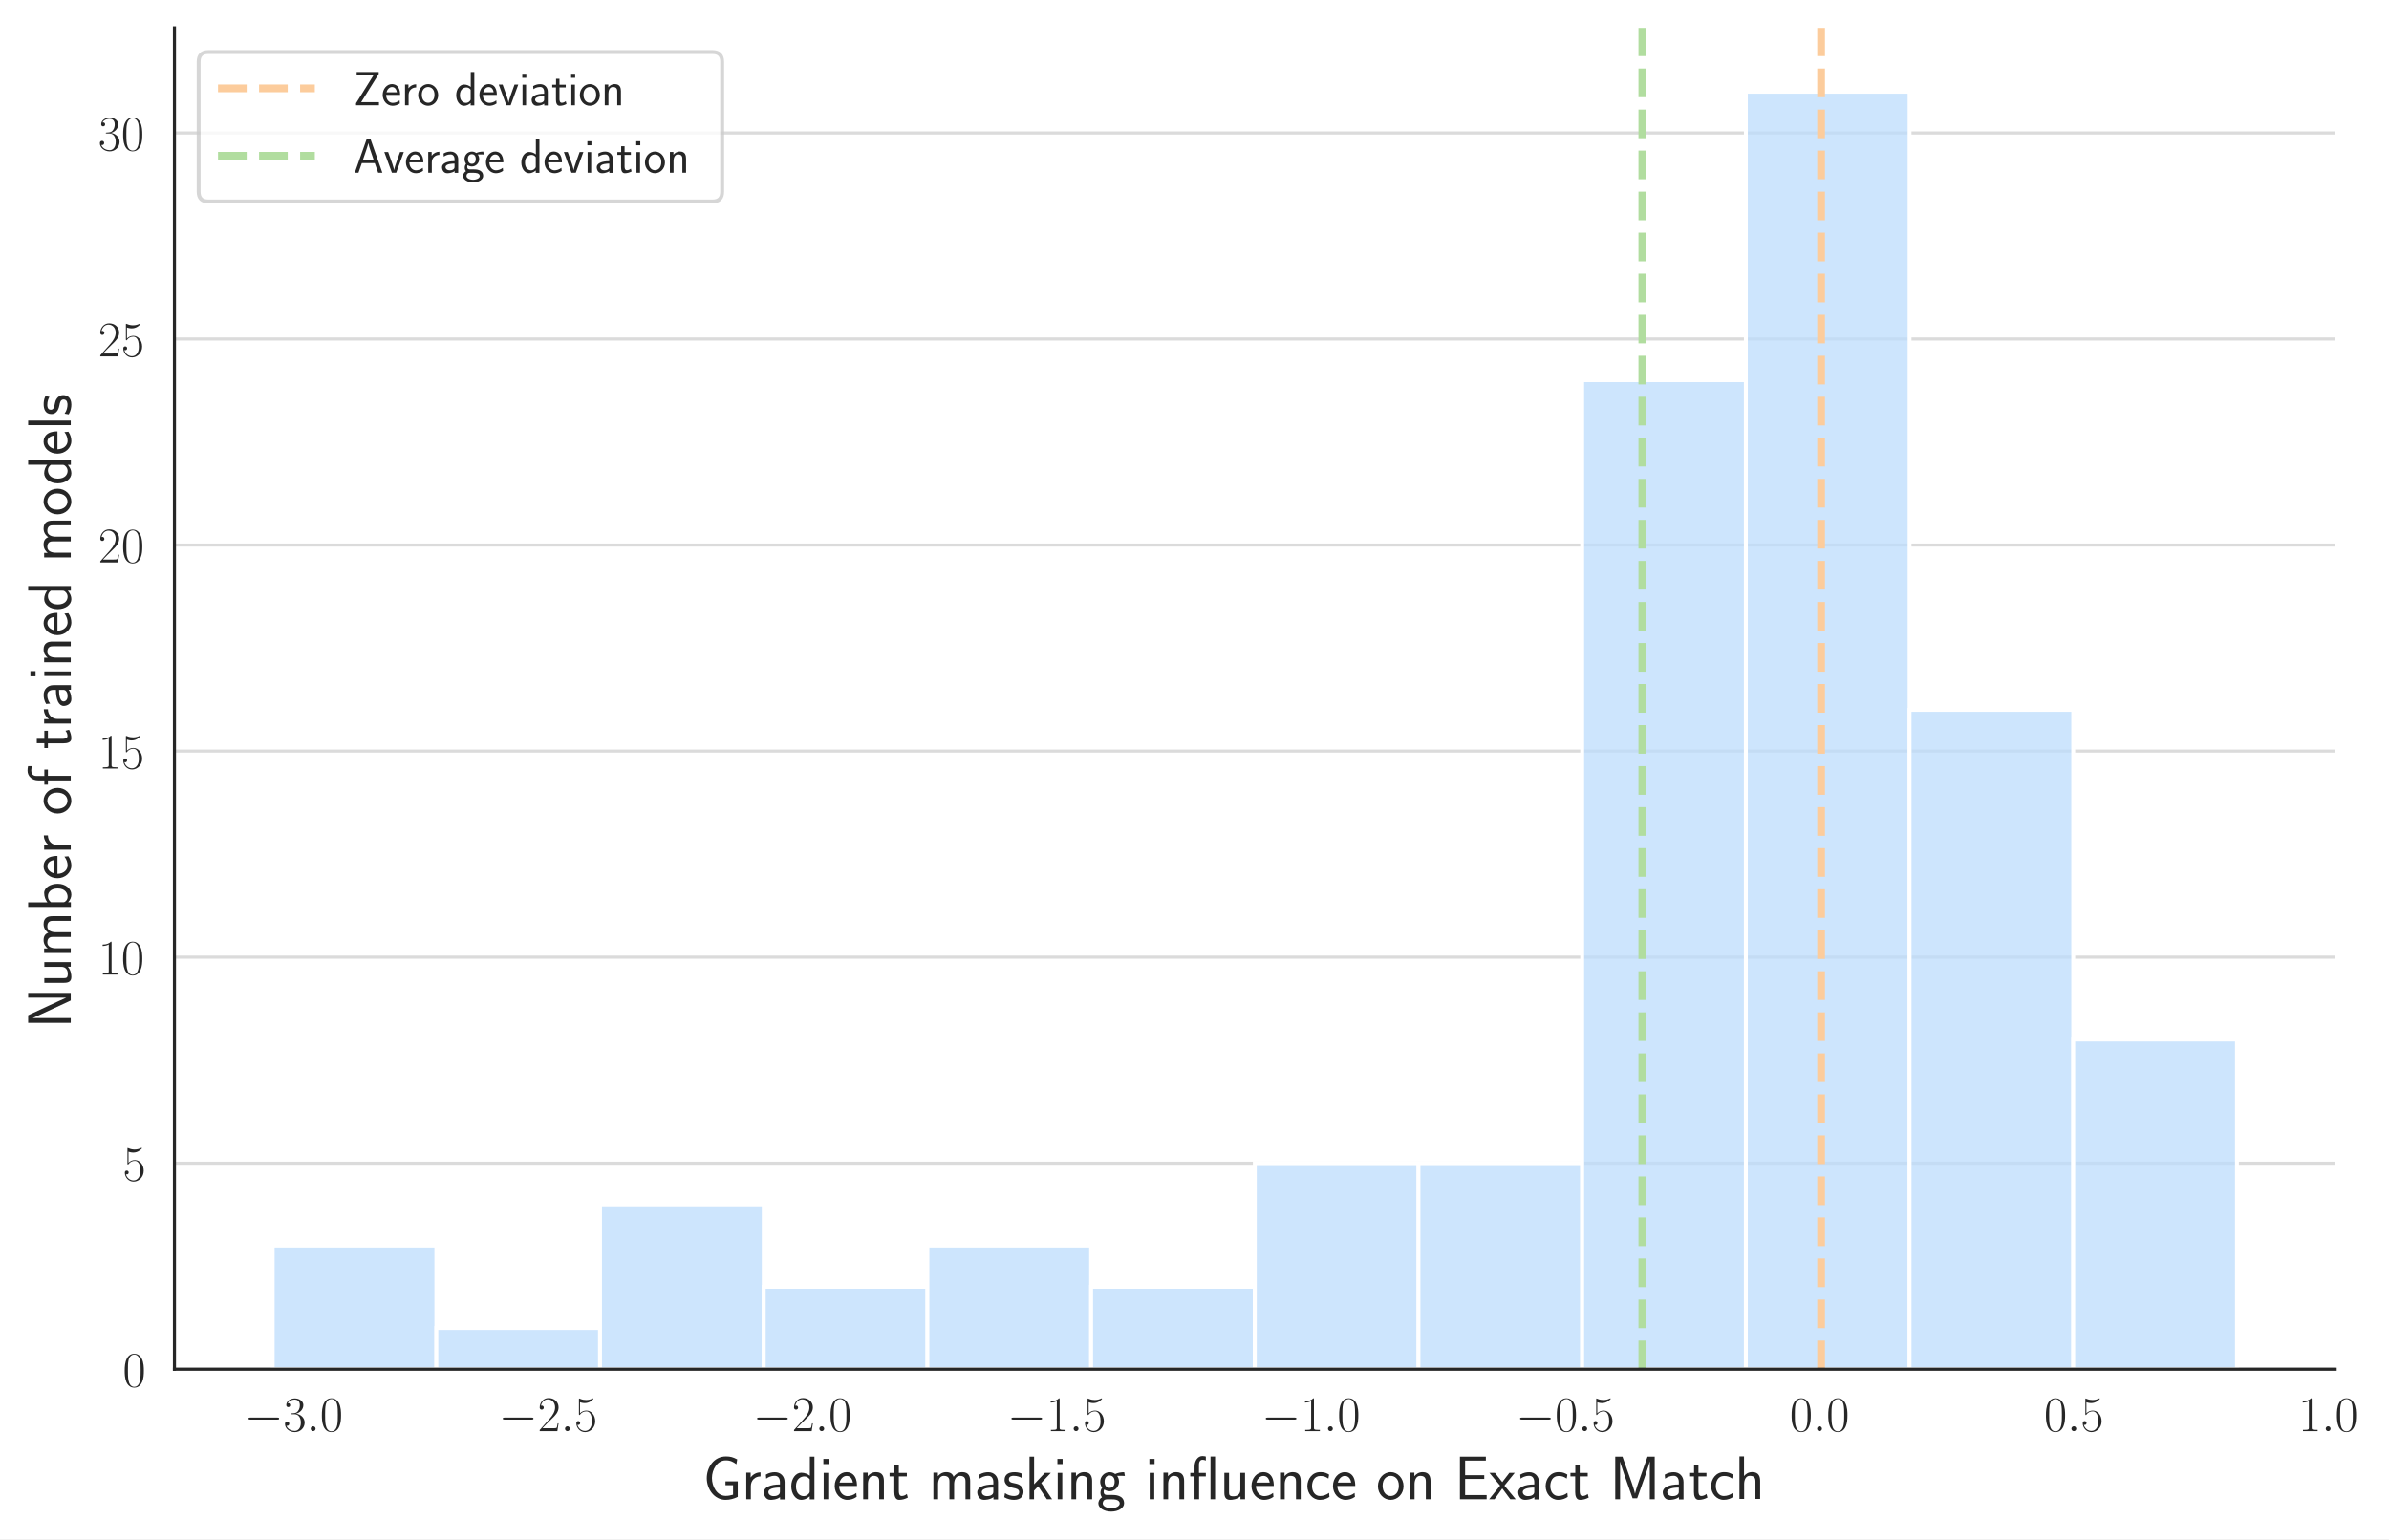
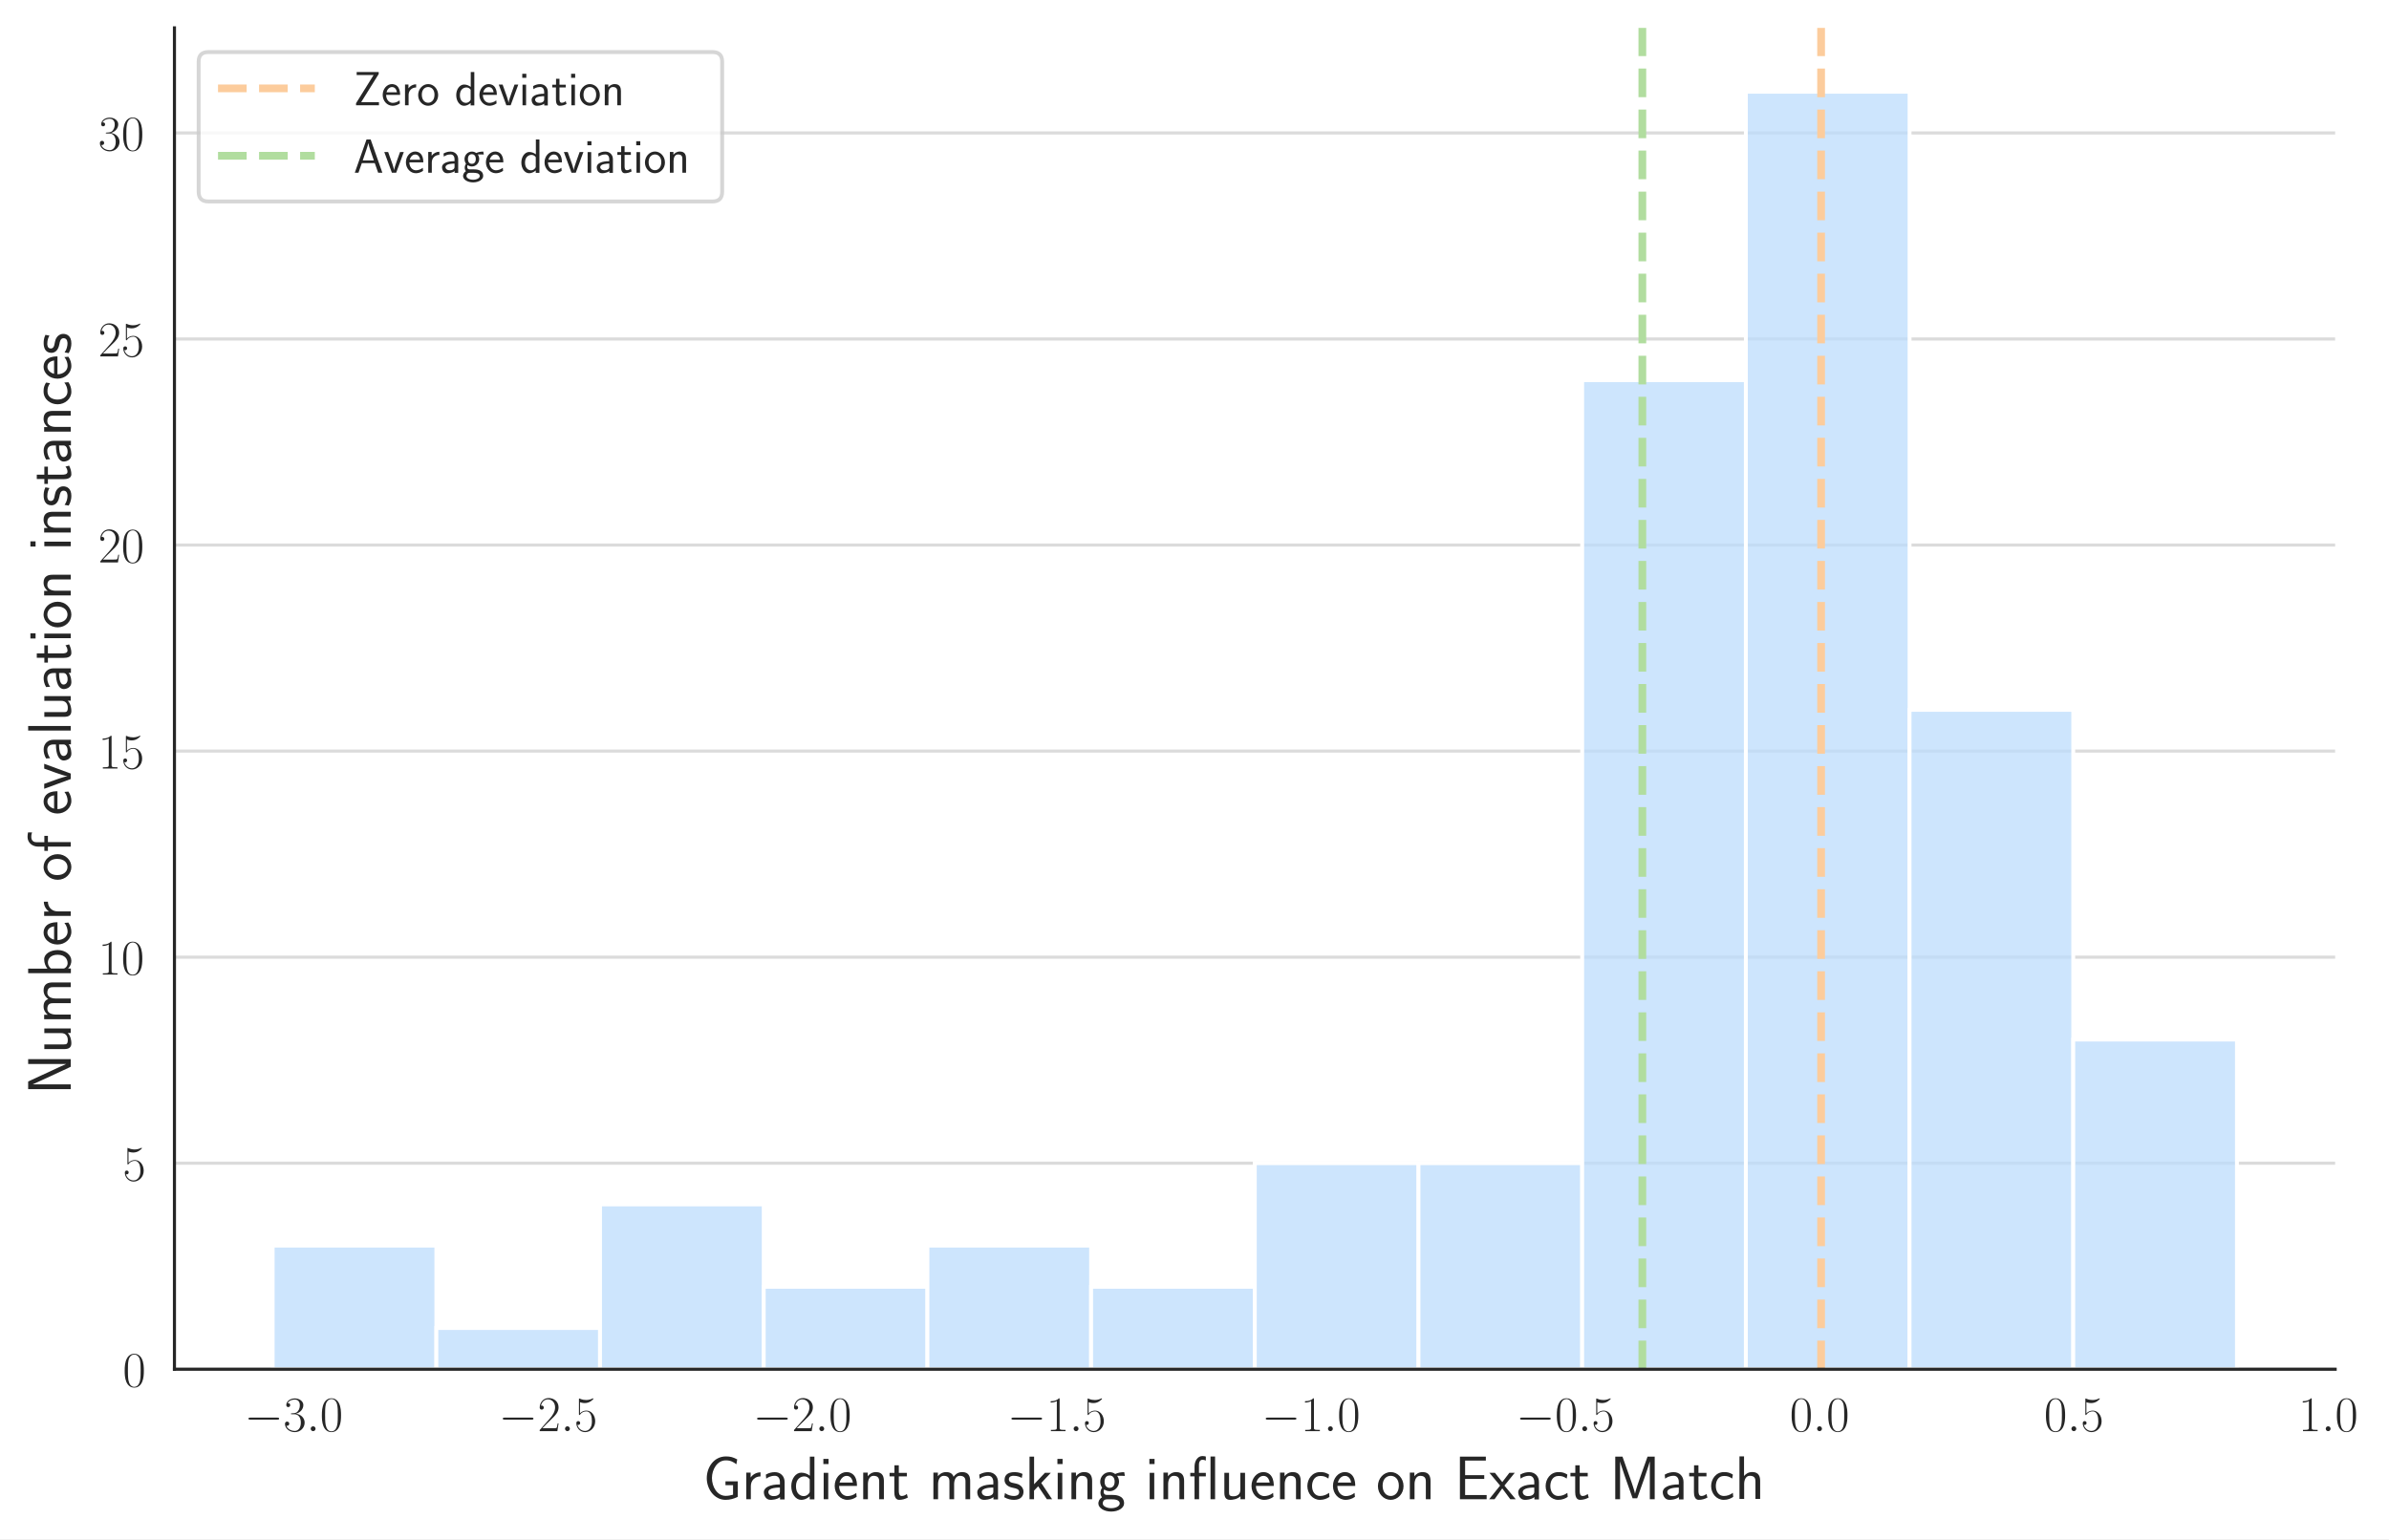
<svg xmlns="http://www.w3.org/2000/svg" xmlns:xlink="http://www.w3.org/1999/xlink" width="616.956pt" height="397.581pt" viewBox="0 0 616.956 397.581" version="1.1">
  <defs>
    <style type="text/css">*{stroke-linejoin: round; stroke-linecap: butt}</style>
  </defs>
  <g id="figure_1">
    <g id="patch_1">
      <path d="M 0 397.581  L 616.956 397.581  L 616.956 0  L 0 0  z " style="fill: #ffffff" />
    </g>
    <g id="axes_1">
      <g id="patch_2">
        <path d="M 45.051 353.7  L 603.051 353.7  L 603.051 7.2  L 45.051 7.2  z " style="fill: #ffffff" />
      </g>
      <g id="matplotlib.axis_1">
        <g id="xtick_1">
          <g id="text_1">
            <g style="fill: #262626" transform="translate(63.09655 369.694) scale(0.13 -0.13)">
              <defs>
                <path id="CMSY10-0" d="M 4218 1472  C 4326 1472 4442 1472 4442 1600  C 4442 1728 4326 1728 4218 1728  L 755 1728  C 646 1728 531 1728 531 1600  C 531 1472 646 1472 755 1472  L 4218 1472  z " transform="scale(0.015625)" />
                <path id="CMR17-33" d="M 1414 2157  C 1984 2157 2234 1662 2234 1090  C 2234 320 1824 25 1453 25  C 1114 25 563 194 390 693  C 422 680 454 680 486 680  C 640 680 755 782 755 948  C 755 1133 614 1216 486 1216  C 378 1216 211 1165 211 926  C 211 335 787 -128 1466 -128  C 2176 -128 2720 430 2720 1085  C 2720 1707 2208 2157 1600 2227  C 2086 2328 2554 2756 2554 3329  C 2554 3820 2048 4179 1472 4179  C 890 4179 378 3829 378 3329  C 378 3110 544 3072 627 3072  C 762 3072 877 3155 877 3321  C 877 3486 762 3569 627 3569  C 602 3569 570 3569 544 3557  C 730 3959 1235 4032 1459 4032  C 1683 4032 2106 3925 2106 3320  C 2106 3143 2080 2828 1862 2550  C 1670 2304 1453 2304 1242 2284  C 1210 2284 1062 2269 1037 2269  C 992 2263 966 2257 966 2208  C 966 2163 973 2157 1101 2157  L 1414 2157  z " transform="scale(0.015625)" />
                <path id="CMMI12-3a" d="M 1178 307  C 1178 492 1024 619 870 619  C 685 619 557 466 557 313  C 557 128 710 0 864 0  C 1050 0 1178 153 1178 307  z " transform="scale(0.015625)" />
                <path id="CMR17-30" d="M 2688 2025  C 2688 2416 2682 3080 2413 3591  C 2176 4039 1798 4198 1466 4198  C 1158 4198 768 4058 525 3597  C 269 3118 243 2524 243 2025  C 243 1661 250 1106 448 619  C 723 -39 1216 -128 1466 -128  C 1760 -128 2208 -7 2470 600  C 2662 1042 2688 1559 2688 2025  z M 1466 -26  C 1056 -26 813 325 723 812  C 653 1188 653 1738 653 2096  C 653 2588 653 2997 736 3387  C 858 3929 1216 4096 1466 4096  C 1728 4096 2067 3923 2189 3400  C 2272 3036 2278 2607 2278 2096  C 2278 1680 2278 1169 2202 792  C 2067 95 1690 -26 1466 -26  z " transform="scale(0.015625)" />
              </defs>
              <use xlink:href="#CMSY10-0" transform="scale(0.996264)" />
              <use xlink:href="#CMR17-33" transform="translate(77.48747 0) scale(0.996264)" />
              <use xlink:href="#CMMI12-3a" transform="translate(123.1779 0) scale(0.996264)" />
              <use xlink:href="#CMR17-30" transform="translate(150.2751 0) scale(0.996264)" />
            </g>
          </g>
        </g>
        <g id="xtick_2">
          <g id="text_2">
            <g style="fill: #262626" transform="translate(128.7739 369.694) scale(0.13 -0.13)">
              <defs>
                <path id="CMR17-32" d="M 2669 989  L 2554 989  C 2490 536 2438 459 2413 420  C 2381 369 1920 369 1830 369  L 602 369  C 832 619 1280 1072 1824 1597  C 2214 1967 2669 2402 2669 3035  C 2669 3790 2067 4224 1395 4224  C 691 4224 262 3604 262 3030  C 262 2780 448 2748 525 2748  C 589 2748 781 2787 781 3010  C 781 3207 614 3264 525 3264  C 486 3264 448 3258 422 3245  C 544 3790 915 4058 1306 4058  C 1862 4058 2227 3617 2227 3035  C 2227 2479 1901 2000 1536 1584  L 262 146  L 262 0  L 2515 0  L 2669 989  z " transform="scale(0.015625)" />
                <path id="CMR17-35" d="M 730 3692  C 794 3666 1056 3584 1325 3584  C 1920 3584 2246 3911 2432 4100  C 2432 4157 2432 4192 2394 4192  C 2387 4192 2374 4192 2323 4163  C 2099 4058 1837 3973 1517 3973  C 1325 3973 1037 3999 723 4139  C 653 4171 640 4171 634 4171  C 602 4171 595 4164 595 4037  L 595 2203  C 595 2089 595 2057 659 2057  C 691 2057 704 2070 736 2114  C 941 2401 1222 2522 1542 2522  C 1766 2522 2246 2382 2246 1289  C 2246 1085 2246 715 2054 421  C 1894 159 1645 25 1370 25  C 947 25 518 320 403 814  C 429 807 480 795 506 795  C 589 795 749 840 749 1038  C 749 1210 627 1280 506 1280  C 358 1280 262 1190 262 1011  C 262 454 704 -128 1382 -128  C 2042 -128 2669 440 2669 1264  C 2669 2030 2170 2624 1549 2624  C 1222 2624 947 2503 730 2274  L 730 3692  z " transform="scale(0.015625)" />
              </defs>
              <use xlink:href="#CMSY10-0" transform="scale(0.996264)" />
              <use xlink:href="#CMR17-32" transform="translate(77.48747 0) scale(0.996264)" />
              <use xlink:href="#CMMI12-3a" transform="translate(123.1779 0) scale(0.996264)" />
              <use xlink:href="#CMR17-35" transform="translate(150.2751 0) scale(0.996264)" />
            </g>
          </g>
        </g>
        <g id="xtick_3">
          <g id="text_3">
            <g style="fill: #262626" transform="translate(194.4512 369.694) scale(0.13 -0.13)">
              <use xlink:href="#CMSY10-0" transform="scale(0.996264)" />
              <use xlink:href="#CMR17-32" transform="translate(77.48747 0) scale(0.996264)" />
              <use xlink:href="#CMMI12-3a" transform="translate(123.1779 0) scale(0.996264)" />
              <use xlink:href="#CMR17-30" transform="translate(150.2751 0) scale(0.996264)" />
            </g>
          </g>
        </g>
        <g id="xtick_4">
          <g id="text_4">
            <g style="fill: #262626" transform="translate(260.1285 369.694) scale(0.13 -0.13)">
              <defs>
                <path id="CMR17-31" d="M 1702 4058  C 1702 4192 1696 4192 1606 4192  C 1357 3916 979 3827 621 3827  C 602 3827 570 3827 563 3808  C 557 3795 557 3782 557 3648  C 755 3648 1088 3686 1344 3839  L 1344 461  C 1344 236 1331 160 781 160  L 589 160  L 589 0  C 896 0 1216 0 1523 0  C 1830 0 2150 0 2458 0  L 2458 160  L 2266 160  C 1715 160 1702 230 1702 458  L 1702 4058  z " transform="scale(0.015625)" />
              </defs>
              <use xlink:href="#CMSY10-0" transform="scale(0.996264)" />
              <use xlink:href="#CMR17-31" transform="translate(77.48747 0) scale(0.996264)" />
              <use xlink:href="#CMMI12-3a" transform="translate(123.1779 0) scale(0.996264)" />
              <use xlink:href="#CMR17-35" transform="translate(150.2751 0) scale(0.996264)" />
            </g>
          </g>
        </g>
        <g id="xtick_5">
          <g id="text_5">
            <g style="fill: #262626" transform="translate(325.8058 369.694) scale(0.13 -0.13)">
              <use xlink:href="#CMSY10-0" transform="scale(0.996264)" />
              <use xlink:href="#CMR17-31" transform="translate(77.48747 0) scale(0.996264)" />
              <use xlink:href="#CMMI12-3a" transform="translate(123.1779 0) scale(0.996264)" />
              <use xlink:href="#CMR17-30" transform="translate(150.2751 0) scale(0.996264)" />
            </g>
          </g>
        </g>
        <g id="xtick_6">
          <g id="text_6">
            <g style="fill: #262626" transform="translate(391.4832 369.694) scale(0.13 -0.13)">
              <use xlink:href="#CMSY10-0" transform="scale(0.996264)" />
              <use xlink:href="#CMR17-30" transform="translate(77.48747 0) scale(0.996264)" />
              <use xlink:href="#CMMI12-3a" transform="translate(123.1779 0) scale(0.996264)" />
              <use xlink:href="#CMR17-35" transform="translate(150.2751 0) scale(0.996264)" />
            </g>
          </g>
        </g>
        <g id="xtick_7">
          <g id="text_7">
            <g style="fill: #262626" transform="translate(462.1972 369.694) scale(0.13 -0.13)">
              <use xlink:href="#CMR17-30" transform="scale(0.996264)" />
              <use xlink:href="#CMMI12-3a" transform="translate(45.69048 0) scale(0.996264)" />
              <use xlink:href="#CMR17-30" transform="translate(72.78765 0) scale(0.996264)" />
            </g>
          </g>
        </g>
        <g id="xtick_8">
          <g id="text_8">
            <g style="fill: #262626" transform="translate(527.8745 369.694) scale(0.13 -0.13)">
              <use xlink:href="#CMR17-30" transform="scale(0.996264)" />
              <use xlink:href="#CMMI12-3a" transform="translate(45.69048 0) scale(0.996264)" />
              <use xlink:href="#CMR17-35" transform="translate(72.78765 0) scale(0.996264)" />
            </g>
          </g>
        </g>
        <g id="xtick_9">
          <g id="text_9">
            <g style="fill: #262626" transform="translate(593.5518 369.694) scale(0.13 -0.13)">
              <use xlink:href="#CMR17-31" transform="scale(0.996264)" />
              <use xlink:href="#CMMI12-3a" transform="translate(45.69048 0) scale(0.996264)" />
              <use xlink:href="#CMR17-30" transform="translate(72.78765 0) scale(0.996264)" />
            </g>
          </g>
        </g>
        <g id="text_10">
          <g style="fill: #262626" transform="translate(181.5329 387.2819) scale(0.16 -0.16)">
            <defs>
              <path id="CMSS17-47" d="M 3610 1856  L 2336 1856  L 2336 1461  L 3123 1461  L 3123 471  C 2874 401 2618 350 2362 350  C 1466 350 934 1301 934 2200  C 934 3095 1491 4032 2362 4032  C 2854 4032 3130 3881 3469 3627  L 3552 4134  C 3130 4351 2867 4440 2387 4440  C 1146 4440 397 3324 397 2182  C 397 1090 1152 -64 2349 -64  C 2797 -64 3213 51 3610 248  L 3610 1856  z " transform="scale(0.015625)" />
              <path id="CMSS17-72" d="M 954 1363  C 954 1965 1395 2368 1958 2368  L 1958 2789  C 1549 2789 1165 2585 934 2253  L 934 2758  L 480 2758  L 480 0  L 954 0  L 954 1363  z " transform="scale(0.015625)" />
              <path id="CMSS17-61" d="M 2406 1791  C 2406 2392 1978 2808 1402 2808  C 1120 2808 813 2757 461 2553  L 499 2135  C 659 2248 934 2432 1395 2432  C 1722 2432 1920 2180 1920 1782  L 1920 1536  C 896 1536 256 1238 256 726  C 256 461 416 -64 947 -64  C 1043 -64 1562 -64 1933 217  L 1933 -19  L 2406 -19  L 2406 1791  z M 1920 816  C 1920 701 1920 548 1728 434  C 1562 325 1350 325 1261 325  C 941 325 723 511 723 744  C 723 1211 1722 1211 1920 1211  L 1920 816  z " transform="scale(0.015625)" />
              <path id="CMSS17-64" d="M 2611 4416  L 2138 4416  L 2138 2438  C 1939 2603 1613 2756 1254 2756  C 672 2756 211 2131 211 1347  C 211 562 666 -64 1235 -64  C 1677 -64 1971 172 2125 306  L 2125 -13  L 2611 -13  L 2611 4416  z M 2125 836  C 2125 747 2125 653 1926 482  C 1798 375 1645 325 1498 325  C 1152 325 698 576 698 1340  C 698 2134 1210 2368 1562 2368  C 1798 2368 1990 2254 2125 2065  L 2125 836  z " transform="scale(0.015625)" />
              <path id="CMSS17-69" d="M 979 4183  L 442 4183  L 442 3648  L 979 3648  L 979 4183  z M 947 2739  L 474 2739  L 474 0  L 947 0  L 947 2739  z " transform="scale(0.015625)" />
              <path id="CMSS17-65" d="M 2502 1377  C 2502 1590 2490 2003 2285 2345  C 2061 2713 1696 2816 1421 2816  C 755 2816 192 2188 192 1375  C 192 582 774 -64 1510 -64  C 1798 -64 2150 19 2470 248  C 2470 274 2458 414 2451 420  C 2451 433 2432 630 2432 656  C 2125 407 1773 325 1517 325  C 1107 325 666 667 646 1377  L 2502 1377  z M 698 1728  C 781 2084 1062 2421 1421 2421  C 1517 2421 1965 2421 2080 1728  L 698 1728  z " transform="scale(0.015625)" />
              <path id="CMSS17-6e" d="M 2618 1877  C 2618 2283 2522 2816 1798 2816  C 1389 2816 1120 2606 941 2389  L 941 2758  L 474 2758  L 474 0  L 960 0  L 960 1559  C 960 1964 1114 2428 1549 2428  C 2112 2428 2131 2048 2131 1829  L 2131 0  L 2618 0  L 2618 1877  z " transform="scale(0.015625)" />
              <path id="CMSS17-74" d="M 1069 2368  L 1901 2368  L 1901 2737  L 1069 2737  L 1069 3520  L 614 3520  L 614 2737  L 109 2737  L 109 2368  L 602 2368  L 602 749  C 602 384 685 -64 1107 -64  C 1427 -64 1722 25 2003 172  L 1901 548  C 1747 414 1562 337 1363 337  C 1082 337 1069 696 1069 856  L 1069 2368  z " transform="scale(0.015625)" />
              <path id="CMSS17-6d" d="M 4288 1877  C 4288 2308 4179 2816 3462 2816  C 2982 2816 2694 2516 2566 2331  C 2451 2670 2182 2816 1798 2816  C 1363 2816 1088 2568 941 2389  L 941 2758  L 474 2758  L 474 0  L 960 0  L 960 1559  C 960 1939 1101 2428 1555 2428  C 2138 2428 2138 2016 2138 1829  L 2138 0  L 2624 0  L 2624 1559  C 2624 1939 2765 2428 3219 2428  C 3802 2428 3802 2016 3802 1829  L 3802 0  L 4288 0  L 4288 1877  z " transform="scale(0.015625)" />
              <path id="CMSS17-73" d="M 2061 2627  C 1683 2807 1389 2807 1197 2807  C 742 2807 198 2648 198 2003  C 198 1359 902 1218 1094 1179  C 1389 1122 1715 1058 1715 740  C 1715 337 1254 337 1171 337  C 915 337 563 407 243 638  L 166 210  C 531 0 883 -64 1178 -64  C 1965 -64 2163 416 2163 781  C 2163 1094 1984 1305 1862 1401  C 1651 1568 1574 1587 1050 1696  C 960 1709 646 1779 646 2066  C 646 2432 1050 2432 1139 2432  C 1555 2432 1811 2303 1984 2208  L 2061 2627  z " transform="scale(0.015625)" />
              <path id="CMSS17-6b" d="M 1696 1688  L 2688 2739  L 2074 2739  L 954 1554  L 954 4416  L 480 4416  L 480 0  L 947 0  L 947 892  L 1376 1344  L 2278 0  L 2822 0  L 1696 1688  z " transform="scale(0.015625)" />
              <path id="CMSS17-67" d="M 2848 2808  C 2483 2808 2170 2738 1914 2617  C 1702 2777 1485 2808 1338 2808  C 781 2808 358 2349 358 1814  C 358 1468 550 1207 563 1195  C 448 1035 384 863 384 672  C 384 448 474 289 544 200  C 211 -3 166 -314 166 -435  C 166 -898 749 -1280 1498 -1280  C 2253 -1280 2835 -898 2835 -428  C 2835 448 1856 448 1587 448  L 1069 448  C 973 448 717 448 717 791  C 717 921 774 1004 781 1010  C 877 940 1075 832 1338 832  C 1869 832 2310 1278 2310 1827  C 2310 2132 2170 2355 2112 2432  L 2131 2432  C 2150 2432 2419 2432 2515 2432  C 2720 2432 2739 2429 2918 2419  L 2848 2808  z M 1338 1182  C 1120 1182 813 1315 813 1823  C 813 2375 1165 2464 1331 2464  C 1549 2464 1856 2331 1856 1823  C 1856 1271 1504 1182 1338 1182  z M 1581 -10  C 1734 -10 2381 -10 2381 -442  C 2381 -714 1984 -929 1504 -929  C 1018 -929 621 -720 621 -435  C 621 -403 621 -10 1062 -10  L 1581 -10  z " transform="scale(0.015625)" />
              <path id="CMSS17-d" d="M 1075 2368  L 1773 2368  L 1773 2737  L 1062 2737  L 1062 3578  C 1062 3919 1216 4092 1421 4092  C 1594 4092 1754 4021 1773 4009  L 1773 4429  C 1722 4442 1574 4480 1421 4480  C 941 4480 602 3993 602 3372  L 602 2737  L 160 2737  L 160 2368  L 602 2368  L 602 0  L 1075 0  L 1075 2368  z M 2733 4429  L 2259 4429  L 2259 0  L 2733 0  L 2733 4429  z " transform="scale(0.015625)" />
              <path id="CMSS17-75" d="M 2618 2739  L 2131 2739  L 2131 972  C 2131 498 1786 306 1421 306  C 998 306 960 447 960 709  L 960 2739  L 474 2739  L 474 678  C 474 179 646 -64 1088 -64  C 1306 -64 1798 -13 2144 306  L 2144 0  L 2618 0  L 2618 2739  z " transform="scale(0.015625)" />
              <path id="CMSS17-63" d="M 2464 2541  C 2464 2585 2170 2714 2093 2739  C 1882 2816 1613 2816 1542 2816  C 710 2816 211 2093 211 1363  C 211 595 768 -64 1517 -64  C 1946 -64 2253 76 2502 242  L 2464 664  C 2189 453 1869 337 1523 337  C 1024 337 698 774 698 1369  C 698 1831 909 2414 1549 2414  C 1901 2414 2099 2343 2394 2145  L 2464 2541  z " transform="scale(0.015625)" />
              <path id="CMSS17-6f" d="M 2829 1356  C 2829 2176 2221 2816 1504 2816  C 768 2816 173 2157 173 1356  C 173 544 787 -64 1498 -64  C 2227 -64 2829 563 2829 1356  z M 1504 337  C 1050 337 659 709 659 1408  C 659 2151 1114 2427 1498 2427  C 1914 2427 2342 2126 2342 1408  C 2342 683 1926 337 1504 337  z " transform="scale(0.015625)" />
              <path id="CMSS17-45" d="M 1958 433  C 1446 433 1216 433 1101 433  L 1101 2107  L 3085 2107  L 3085 2496  L 1101 2496  L 1101 4009  L 1926 4009  C 2003 4009 2080 4009 2157 4009  L 3251 4009  L 3251 4416  L 563 4416  L 563 0  L 3334 0  L 3334 433  L 1958 433  z " transform="scale(0.015625)" />
              <path id="CMSS17-78" d="M 1587 1414  L 2656 2739  L 2099 2739  L 1363 1777  L 602 2739  L 32 2739  L 1139 1414  L 0 0  L 563 0  L 1363 1121  L 2195 0  L 2758 0  L 1587 1414  z " transform="scale(0.015625)" />
              <path id="CMSS17-4d" d="M 3194 2371  L 2886 1473  C 2835 1307 2662 791 2624 587  L 2618 587  C 2598 715 2560 849 2458 1174  C 2400 1365 2336 1562 2272 1741  L 1325 4416  L 576 4416  L 576 0  L 1075 0  L 1075 3900  L 1082 3900  C 1082 3894 1139 3613 1530 2499  L 2374 96  L 2848 96  L 3610 2231  C 3661 2378 3821 2843 3891 3066  C 3955 3257 4115 3728 4154 3913  L 4160 3913  L 4160 0  L 4666 0  L 4666 4416  L 3923 4416  L 3194 2371  z " transform="scale(0.015625)" />
              <path id="CMSS17-68" d="M 2618 1891  C 2618 2292 2522 2820 1798 2820  C 1395 2820 1133 2623 947 2407  L 947 4448  L 474 4448  L 474 32  L 960 32  L 960 1573  C 960 1973 1114 2432 1549 2432  C 2112 2432 2131 2056 2131 1839  L 2131 32  L 2618 32  L 2618 1891  z " transform="scale(0.015625)" />
            </defs>
            <use xlink:href="#CMSS17-47" transform="scale(0.996264)" />
            <use xlink:href="#CMSS17-72" transform="translate(62.45823 0) scale(0.996264)" />
            <use xlink:href="#CMSS17-61" transform="translate(94.368 0) scale(0.996264)" />
            <use xlink:href="#CMSS17-64" transform="translate(139.2899 0) scale(0.996264)" />
            <use xlink:href="#CMSS17-69" transform="translate(187.4949 0) scale(0.996264)" />
            <use xlink:href="#CMSS17-65" transform="translate(209.6756 0) scale(0.996264)" />
            <use xlink:href="#CMSS17-6e" transform="translate(251.3144 0) scale(0.996264)" />
            <use xlink:href="#CMSS17-74" transform="translate(299.5193 0) scale(0.996264)" />
            <use xlink:href="#CMSS17-6d" transform="translate(364.58 0) scale(0.996264)" />
            <use xlink:href="#CMSS17-61" transform="translate(438.8093 0) scale(0.996264)" />
            <use xlink:href="#CMSS17-73" transform="translate(483.7312 0) scale(0.996264)" />
            <use xlink:href="#CMSS17-6b" transform="translate(519.6447 0) scale(0.996264)" />
            <use xlink:href="#CMSS17-69" transform="translate(565.2472 0) scale(0.996264)" />
            <use xlink:href="#CMSS17-6e" transform="translate(587.428 0) scale(0.996264)" />
            <use xlink:href="#CMSS17-67" transform="translate(635.6329 0) scale(0.996264)" />
            <use xlink:href="#CMSS17-69" transform="translate(713.7056 0) scale(0.996264)" />
            <use xlink:href="#CMSS17-6e" transform="translate(735.8864 0) scale(0.996264)" />
            <use xlink:href="#CMSS17-d" transform="translate(784.0913 0) scale(0.996264)" />
            <use xlink:href="#CMSS17-75" transform="translate(834.218 0) scale(0.996264)" />
            <use xlink:href="#CMSS17-65" transform="translate(882.423 0) scale(0.996264)" />
            <use xlink:href="#CMSS17-6e" transform="translate(924.0618 0) scale(0.996264)" />
            <use xlink:href="#CMSS17-63" transform="translate(972.2668 0) scale(0.996264)" />
            <use xlink:href="#CMSS17-65" transform="translate(1013.906 0) scale(0.996264)" />
            <use xlink:href="#CMSS17-6f" transform="translate(1086.774 0) scale(0.996264)" />
            <use xlink:href="#CMSS17-6e" transform="translate(1133.617 0) scale(0.996264)" />
            <use xlink:href="#CMSS17-45" transform="translate(1213.051 0) scale(0.996264)" />
            <use xlink:href="#CMSS17-78" transform="translate(1268.943 0) scale(0.996264)" />
            <use xlink:href="#CMSS17-61" transform="translate(1311.943 0) scale(0.996264)" />
            <use xlink:href="#CMSS17-63" transform="translate(1356.865 0) scale(0.996264)" />
            <use xlink:href="#CMSS17-74" transform="translate(1398.504 0) scale(0.996264)" />
            <use xlink:href="#CMSS17-4d" transform="translate(1463.565 0) scale(0.996264)" />
            <use xlink:href="#CMSS17-61" transform="translate(1545.241 0) scale(0.996264)" />
            <use xlink:href="#CMSS17-74" transform="translate(1590.163 0) scale(0.996264)" />
            <use xlink:href="#CMSS17-63" transform="translate(1623.994 0) scale(0.996264)" />
            <use xlink:href="#CMSS17-68" transform="translate(1665.633 0) scale(0.996264)" />
          </g>
        </g>
      </g>
      <g id="matplotlib.axis_2">
        <g id="ytick_1">
          <g id="line2d_1">
-             <path d="M 45.051 353.7  L 603.051 353.7  " clip-path="url(#p5ffc7d34dc)" style="fill: none; stroke: #cccccc; stroke-opacity: 0.7; stroke-width: 0.8; stroke-linecap: round" />
+             <path d="M 45.051 353.7  L 603.051 353.7  " clip-path="url(#pe3d5d6c431)" style="fill: none; stroke: #cccccc; stroke-opacity: 0.7; stroke-width: 0.8; stroke-linecap: round" />
          </g>
          <g id="text_11">
            <g style="fill: #262626" transform="translate(31.7098 358.197) scale(0.13 -0.13)">
              <use xlink:href="#CMR17-30" transform="scale(0.996264)" />
            </g>
          </g>
        </g>
        <g id="ytick_2">
          <g id="line2d_2">
-             <path d="M 45.051 300.474  L 603.051 300.474  " clip-path="url(#p5ffc7d34dc)" style="fill: none; stroke: #cccccc; stroke-opacity: 0.7; stroke-width: 0.8; stroke-linecap: round" />
+             <path d="M 45.051 300.474  L 603.051 300.474  " clip-path="url(#pe3d5d6c431)" style="fill: none; stroke: #cccccc; stroke-opacity: 0.7; stroke-width: 0.8; stroke-linecap: round" />
          </g>
          <g id="text_12">
            <g style="fill: #262626" transform="translate(31.7098 304.9712) scale(0.13 -0.13)">
              <use xlink:href="#CMR17-35" transform="scale(0.996264)" />
            </g>
          </g>
        </g>
        <g id="ytick_3">
          <g id="line2d_3">
-             <path d="M 45.051 247.248  L 603.051 247.248  " clip-path="url(#p5ffc7d34dc)" style="fill: none; stroke: #cccccc; stroke-opacity: 0.7; stroke-width: 0.8; stroke-linecap: round" />
+             <path d="M 45.051 247.248  L 603.051 247.248  " clip-path="url(#pe3d5d6c431)" style="fill: none; stroke: #cccccc; stroke-opacity: 0.7; stroke-width: 0.8; stroke-linecap: round" />
          </g>
          <g id="text_13">
            <g style="fill: #262626" transform="translate(25.36906 251.7454) scale(0.13 -0.13)">
              <use xlink:href="#CMR17-31" transform="scale(0.996264)" />
              <use xlink:href="#CMR17-30" transform="translate(45.69048 0) scale(0.996264)" />
            </g>
          </g>
        </g>
        <g id="ytick_4">
          <g id="line2d_4">
-             <path d="M 45.051 194.023  L 603.051 194.023  " clip-path="url(#p5ffc7d34dc)" style="fill: none; stroke: #cccccc; stroke-opacity: 0.7; stroke-width: 0.8; stroke-linecap: round" />
+             <path d="M 45.051 194.023  L 603.051 194.023  " clip-path="url(#pe3d5d6c431)" style="fill: none; stroke: #cccccc; stroke-opacity: 0.7; stroke-width: 0.8; stroke-linecap: round" />
          </g>
          <g id="text_14">
            <g style="fill: #262626" transform="translate(25.36906 198.5196) scale(0.13 -0.13)">
              <use xlink:href="#CMR17-31" transform="scale(0.996264)" />
              <use xlink:href="#CMR17-35" transform="translate(45.69048 0) scale(0.996264)" />
            </g>
          </g>
        </g>
        <g id="ytick_5">
          <g id="line2d_5">
-             <path d="M 45.051 140.797  L 603.051 140.797  " clip-path="url(#p5ffc7d34dc)" style="fill: none; stroke: #cccccc; stroke-opacity: 0.7; stroke-width: 0.8; stroke-linecap: round" />
+             <path d="M 45.051 140.797  L 603.051 140.797  " clip-path="url(#pe3d5d6c431)" style="fill: none; stroke: #cccccc; stroke-opacity: 0.7; stroke-width: 0.8; stroke-linecap: round" />
          </g>
          <g id="text_15">
            <g style="fill: #262626" transform="translate(25.36906 145.2938) scale(0.13 -0.13)">
              <use xlink:href="#CMR17-32" transform="scale(0.996264)" />
              <use xlink:href="#CMR17-30" transform="translate(45.69048 0) scale(0.996264)" />
            </g>
          </g>
        </g>
        <g id="ytick_6">
          <g id="line2d_6">
-             <path d="M 45.051 87.571  L 603.051 87.571  " clip-path="url(#p5ffc7d34dc)" style="fill: none; stroke: #cccccc; stroke-opacity: 0.7; stroke-width: 0.8; stroke-linecap: round" />
+             <path d="M 45.051 87.571  L 603.051 87.571  " clip-path="url(#pe3d5d6c431)" style="fill: none; stroke: #cccccc; stroke-opacity: 0.7; stroke-width: 0.8; stroke-linecap: round" />
          </g>
          <g id="text_16">
            <g style="fill: #262626" transform="translate(25.36906 92.06798) scale(0.13 -0.13)">
              <use xlink:href="#CMR17-32" transform="scale(0.996264)" />
              <use xlink:href="#CMR17-35" transform="translate(45.69048 0) scale(0.996264)" />
            </g>
          </g>
        </g>
        <g id="ytick_7">
          <g id="line2d_7">
-             <path d="M 45.051 34.345  L 603.051 34.345  " clip-path="url(#p5ffc7d34dc)" style="fill: none; stroke: #cccccc; stroke-opacity: 0.7; stroke-width: 0.8; stroke-linecap: round" />
+             <path d="M 45.051 34.345  L 603.051 34.345  " clip-path="url(#pe3d5d6c431)" style="fill: none; stroke: #cccccc; stroke-opacity: 0.7; stroke-width: 0.8; stroke-linecap: round" />
          </g>
          <g id="text_17">
            <g style="fill: #262626" transform="translate(25.36906 38.84217) scale(0.13 -0.13)">
              <use xlink:href="#CMR17-33" transform="scale(0.996264)" />
              <use xlink:href="#CMR17-30" transform="translate(45.69048 0) scale(0.996264)" />
            </g>
          </g>
        </g>
        <g id="text_18">
-           <g style="fill: #262626" transform="translate(18.26959 265.6324) rotate(-90) scale(0.16 -0.16)">
+           <g style="fill: #262626" transform="translate(18.26959 282.7514) rotate(-90) scale(0.16 -0.16)">
            <defs>
              <path id="CMSS17-4e" d="M 1466 4180  L 1350 4416  L 563 4416  L 563 0  L 1062 0  L 1062 3926  L 1069 3932  C 1114 3817 1139 3760 1402 3194  L 2771 236  L 2886 0  L 3674 0  L 3674 4416  L 3174 4416  L 3174 490  L 3168 483  C 3123 598 3098 655 2835 1221  L 1466 4180  z " transform="scale(0.015625)" />
              <path id="CMSS17-62" d="M 954 4416  L 480 4416  L 480 -13  L 966 -13  L 966 274  C 1210 38 1504 -64 1766 -64  C 2381 -64 2880 549 2880 1352  C 2880 2086 2496 2756 1926 2756  C 1523 2756 1165 2591 954 2419  L 954 4416  z M 966 2046  C 1107 2222 1306 2368 1587 2368  C 1965 2368 2394 2097 2394 1352  C 2394 558 1882 325 1530 325  C 1402 325 1267 356 1139 464  C 966 615 966 709 966 797  L 966 2046  z " transform="scale(0.015625)" />
              <path id="CMSS17-66" d="M 1075 2368  L 1722 2368  L 1722 2737  L 1062 2737  L 1062 3559  C 1062 4014 1408 4092 1606 4092  C 1670 4092 1850 4092 2080 4009  L 2080 4429  C 1933 4461 1754 4480 1613 4480  C 1018 4480 602 3993 602 3359  L 602 2737  L 160 2737  L 160 2368  L 602 2368  L 602 0  L 1075 0  L 1075 2368  z " transform="scale(0.015625)" />
+               <path id="CMSS17-76" d="M 2675 2752  L 2176 2752  L 1747 1556  C 1613 1165 1421 627 1389 352  L 1382 352  C 1370 468 1318 634 1286 749  C 1248 890 1197 1056 1158 1172  L 595 2752  L 83 2752  L 1094 0  L 1664 0  L 2675 2752  z " transform="scale(0.015625)" />
              <path id="CMSS17-6c" d="M 947 4416  L 474 4416  L 474 0  L 947 0  L 947 4416  z " transform="scale(0.015625)" />
            </defs>
            <use xlink:href="#CMSS17-4e" transform="scale(0.996264)" />
            <use xlink:href="#CMSS17-75" transform="translate(66.06152 0) scale(0.996264)" />
            <use xlink:href="#CMSS17-6d" transform="translate(114.2665 0) scale(0.996264)" />
            <use xlink:href="#CMSS17-62" transform="translate(188.4957 0) scale(0.996264)" />
            <use xlink:href="#CMSS17-65" transform="translate(239.3031 0) scale(0.996264)" />
            <use xlink:href="#CMSS17-72" transform="translate(280.9419 0) scale(0.996264)" />
            <use xlink:href="#CMSS17-6f" transform="translate(344.0808 0) scale(0.996264)" />
            <use xlink:href="#CMSS17-66" transform="translate(390.9244 0) scale(0.996264)" />
-             <use xlink:href="#CMSS17-74" transform="translate(450.7802 0) scale(0.996264)" />
-             <use xlink:href="#CMSS17-72" transform="translate(484.6118 0) scale(0.996264)" />
-             <use xlink:href="#CMSS17-61" transform="translate(516.5215 0) scale(0.996264)" />
-             <use xlink:href="#CMSS17-69" transform="translate(561.4435 0) scale(0.996264)" />
-             <use xlink:href="#CMSS17-6e" transform="translate(583.6242 0) scale(0.996264)" />
-             <use xlink:href="#CMSS17-65" transform="translate(631.8291 0) scale(0.996264)" />
-             <use xlink:href="#CMSS17-64" transform="translate(673.4679 0) scale(0.996264)" />
-             <use xlink:href="#CMSS17-6d" transform="translate(752.902 0) scale(0.996264)" />
-             <use xlink:href="#CMSS17-6f" transform="translate(827.1313 0) scale(0.996264)" />
-             <use xlink:href="#CMSS17-64" transform="translate(876.5773 0) scale(0.996264)" />
-             <use xlink:href="#CMSS17-65" transform="translate(924.7823 0) scale(0.996264)" />
-             <use xlink:href="#CMSS17-6c" transform="translate(966.4211 0) scale(0.996264)" />
-             <use xlink:href="#CMSS17-73" transform="translate(988.6018 0) scale(0.996264)" />
+             <use xlink:href="#CMSS17-65" transform="translate(450.7802 0) scale(0.996264)" />
+             <use xlink:href="#CMSS17-76" transform="translate(492.419 0) scale(0.996264)" />
+             <use xlink:href="#CMSS17-61" transform="translate(535.4192 0) scale(0.996264)" />
+             <use xlink:href="#CMSS17-6c" transform="translate(580.3411 0) scale(0.996264)" />
+             <use xlink:href="#CMSS17-75" transform="translate(602.5218 0) scale(0.996264)" />
+             <use xlink:href="#CMSS17-61" transform="translate(650.7268 0) scale(0.996264)" />
+             <use xlink:href="#CMSS17-74" transform="translate(695.6487 0) scale(0.996264)" />
+             <use xlink:href="#CMSS17-69" transform="translate(729.4802 0) scale(0.996264)" />
+             <use xlink:href="#CMSS17-6f" transform="translate(751.661 0) scale(0.996264)" />
+             <use xlink:href="#CMSS17-6e" transform="translate(798.5046 0) scale(0.996264)" />
+             <use xlink:href="#CMSS17-69" transform="translate(877.9386 0) scale(0.996264)" />
+             <use xlink:href="#CMSS17-6e" transform="translate(900.1194 0) scale(0.996264)" />
+             <use xlink:href="#CMSS17-73" transform="translate(948.3243 0) scale(0.996264)" />
+             <use xlink:href="#CMSS17-74" transform="translate(984.2378 0) scale(0.996264)" />
+             <use xlink:href="#CMSS17-61" transform="translate(1018.069 0) scale(0.996264)" />
+             <use xlink:href="#CMSS17-6e" transform="translate(1062.991 0) scale(0.996264)" />
+             <use xlink:href="#CMSS17-63" transform="translate(1111.196 0) scale(0.996264)" />
+             <use xlink:href="#CMSS17-65" transform="translate(1152.835 0) scale(0.996264)" />
+             <use xlink:href="#CMSS17-73" transform="translate(1194.474 0) scale(0.996264)" />
          </g>
        </g>
      </g>
      <g id="patch_3">
-         <path d="M 70.414 353.7  L 112.687 353.7  L 112.687 321.765  L 70.414 321.765  z " clip-path="url(#p5ffc7d34dc)" style="fill: #bcdcfc; fill-opacity: 0.75; stroke: #ffffff; stroke-linejoin: miter" />
+         <path d="M 70.414 353.7  L 112.687 353.7  L 112.687 321.765  L 70.414 321.765  z " clip-path="url(#pe3d5d6c431)" style="fill: #bcdcfc; fill-opacity: 0.75; stroke: #ffffff; stroke-linejoin: miter" />
      </g>
      <g id="patch_4">
-         <path d="M 112.687 353.7  L 154.96 353.7  L 154.96 343.055  L 112.687 343.055  z " clip-path="url(#p5ffc7d34dc)" style="fill: #bcdcfc; fill-opacity: 0.75; stroke: #ffffff; stroke-linejoin: miter" />
+         <path d="M 112.687 353.7  L 154.96 353.7  L 154.96 343.055  L 112.687 343.055  z " clip-path="url(#pe3d5d6c431)" style="fill: #bcdcfc; fill-opacity: 0.75; stroke: #ffffff; stroke-linejoin: miter" />
      </g>
      <g id="patch_5">
-         <path d="M 154.96 353.7  L 197.232 353.7  L 197.232 311.119  L 154.96 311.119  z " clip-path="url(#p5ffc7d34dc)" style="fill: #bcdcfc; fill-opacity: 0.75; stroke: #ffffff; stroke-linejoin: miter" />
+         <path d="M 154.96 353.7  L 197.232 353.7  L 197.232 311.119  L 154.96 311.119  z " clip-path="url(#pe3d5d6c431)" style="fill: #bcdcfc; fill-opacity: 0.75; stroke: #ffffff; stroke-linejoin: miter" />
      </g>
      <g id="patch_6">
-         <path d="M 197.232 353.7  L 239.505 353.7  L 239.505 332.41  L 197.232 332.41  z " clip-path="url(#p5ffc7d34dc)" style="fill: #bcdcfc; fill-opacity: 0.75; stroke: #ffffff; stroke-linejoin: miter" />
+         <path d="M 197.232 353.7  L 239.505 353.7  L 239.505 332.41  L 197.232 332.41  z " clip-path="url(#pe3d5d6c431)" style="fill: #bcdcfc; fill-opacity: 0.75; stroke: #ffffff; stroke-linejoin: miter" />
      </g>
      <g id="patch_7">
-         <path d="M 239.505 353.7  L 281.778 353.7  L 281.778 321.765  L 239.505 321.765  z " clip-path="url(#p5ffc7d34dc)" style="fill: #bcdcfc; fill-opacity: 0.75; stroke: #ffffff; stroke-linejoin: miter" />
+         <path d="M 239.505 353.7  L 281.778 353.7  L 281.778 321.765  L 239.505 321.765  z " clip-path="url(#pe3d5d6c431)" style="fill: #bcdcfc; fill-opacity: 0.75; stroke: #ffffff; stroke-linejoin: miter" />
      </g>
      <g id="patch_8">
-         <path d="M 281.778 353.7  L 324.051 353.7  L 324.051 332.41  L 281.778 332.41  z " clip-path="url(#p5ffc7d34dc)" style="fill: #bcdcfc; fill-opacity: 0.75; stroke: #ffffff; stroke-linejoin: miter" />
+         <path d="M 281.778 353.7  L 324.051 353.7  L 324.051 332.41  L 281.778 332.41  z " clip-path="url(#pe3d5d6c431)" style="fill: #bcdcfc; fill-opacity: 0.75; stroke: #ffffff; stroke-linejoin: miter" />
      </g>
      <g id="patch_9">
-         <path d="M 324.051 353.7  L 366.323 353.7  L 366.323 300.474  L 324.051 300.474  z " clip-path="url(#p5ffc7d34dc)" style="fill: #bcdcfc; fill-opacity: 0.75; stroke: #ffffff; stroke-linejoin: miter" />
+         <path d="M 324.051 353.7  L 366.323 353.7  L 366.323 300.474  L 324.051 300.474  z " clip-path="url(#pe3d5d6c431)" style="fill: #bcdcfc; fill-opacity: 0.75; stroke: #ffffff; stroke-linejoin: miter" />
      </g>
      <g id="patch_10">
-         <path d="M 366.323 353.7  L 408.596 353.7  L 408.596 300.474  L 366.323 300.474  z " clip-path="url(#p5ffc7d34dc)" style="fill: #bcdcfc; fill-opacity: 0.75; stroke: #ffffff; stroke-linejoin: miter" />
+         <path d="M 366.323 353.7  L 408.596 353.7  L 408.596 300.474  L 366.323 300.474  z " clip-path="url(#pe3d5d6c431)" style="fill: #bcdcfc; fill-opacity: 0.75; stroke: #ffffff; stroke-linejoin: miter" />
      </g>
      <g id="patch_11">
-         <path d="M 408.596 353.7  L 450.869 353.7  L 450.869 98.216  L 408.596 98.216  z " clip-path="url(#p5ffc7d34dc)" style="fill: #bcdcfc; fill-opacity: 0.75; stroke: #ffffff; stroke-linejoin: miter" />
+         <path d="M 408.596 353.7  L 450.869 353.7  L 450.869 98.216  L 408.596 98.216  z " clip-path="url(#pe3d5d6c431)" style="fill: #bcdcfc; fill-opacity: 0.75; stroke: #ffffff; stroke-linejoin: miter" />
      </g>
      <g id="patch_12">
-         <path d="M 450.869 353.7  L 493.141 353.7  L 493.141 23.7  L 450.869 23.7  z " clip-path="url(#p5ffc7d34dc)" style="fill: #bcdcfc; fill-opacity: 0.75; stroke: #ffffff; stroke-linejoin: miter" />
+         <path d="M 450.869 353.7  L 493.141 353.7  L 493.141 23.7  L 450.869 23.7  z " clip-path="url(#pe3d5d6c431)" style="fill: #bcdcfc; fill-opacity: 0.75; stroke: #ffffff; stroke-linejoin: miter" />
      </g>
      <g id="patch_13">
-         <path d="M 493.141 353.7  L 535.414 353.7  L 535.414 183.377  L 493.141 183.377  z " clip-path="url(#p5ffc7d34dc)" style="fill: #bcdcfc; fill-opacity: 0.75; stroke: #ffffff; stroke-linejoin: miter" />
+         <path d="M 493.141 353.7  L 535.414 353.7  L 535.414 183.377  L 493.141 183.377  z " clip-path="url(#pe3d5d6c431)" style="fill: #bcdcfc; fill-opacity: 0.75; stroke: #ffffff; stroke-linejoin: miter" />
      </g>
      <g id="patch_14">
-         <path d="M 535.414 353.7  L 577.687 353.7  L 577.687 268.539  L 535.414 268.539  z " clip-path="url(#p5ffc7d34dc)" style="fill: #bcdcfc; fill-opacity: 0.75; stroke: #ffffff; stroke-linejoin: miter" />
+         <path d="M 535.414 353.7  L 577.687 353.7  L 577.687 268.539  L 535.414 268.539  z " clip-path="url(#pe3d5d6c431)" style="fill: #bcdcfc; fill-opacity: 0.75; stroke: #ffffff; stroke-linejoin: miter" />
      </g>
      <g id="line2d_8">
-         <path d="M 470.299 353.7  L 470.299 7.2  " clip-path="url(#p5ffc7d34dc)" style="fill: none; stroke-dasharray: 7.4,3.2; stroke-dashoffset: 0; stroke: #fccc9c; stroke-width: 2" />
+         <path d="M 470.299 353.7  L 470.299 7.2  " clip-path="url(#pe3d5d6c431)" style="fill: none; stroke-dasharray: 7.4,3.2; stroke-dashoffset: 0; stroke: #fccc9c; stroke-width: 2" />
      </g>
      <g id="line2d_9">
-         <path d="M 424.133 353.7  L 424.133 7.2  " clip-path="url(#p5ffc7d34dc)" style="fill: none; stroke-dasharray: 7.4,3.2; stroke-dashoffset: 0; stroke: #b1dd9f; stroke-width: 2" />
+         <path d="M 424.133 353.7  L 424.133 7.2  " clip-path="url(#pe3d5d6c431)" style="fill: none; stroke-dasharray: 7.4,3.2; stroke-dashoffset: 0; stroke: #b1dd9f; stroke-width: 2" />
      </g>
      <g id="patch_15">
        <path d="M 45.051 353.7  L 45.051 7.2  " style="fill: none; stroke: #262626; stroke-width: 0.8; stroke-linejoin: miter; stroke-linecap: square" />
      </g>
      <g id="patch_16">
        <path d="M 45.051 353.7  L 603.051 353.7  " style="fill: none; stroke: #262626; stroke-width: 0.8; stroke-linejoin: miter; stroke-linecap: square" />
      </g>
      <g id="legend_1">
        <g id="patch_17">
          <path d="M 53.801 52.043  L 183.999 52.043  Q 186.499 52.043 186.499 49.543  L 186.499 15.95  Q 186.499 13.45 183.999 13.45  L 53.801 13.45  Q 51.301 13.45 51.301 15.95  L 51.301 49.543  Q 51.301 52.043 53.801 52.043  z " style="fill: #ffffff; opacity: 0.8; stroke: #cccccc; stroke-linejoin: miter" />
        </g>
        <g id="line2d_10">
          <path d="M 56.301 22.825  L 68.801 22.825  L 81.301 22.825  " style="fill: none; stroke-dasharray: 7.4,3.2; stroke-dashoffset: 0; stroke: #fccc9c; stroke-width: 2" />
        </g>
        <g id="text_19">
          <g style="fill: #262626" transform="translate(91.30054 27.2) scale(0.125 -0.125)">
            <defs>
              <path id="CMSS17-5a" d="M 3341 4155  L 3341 4416  L 416 4416  L 416 4015  L 1613 4015  C 1690 4015 1766 4015 1843 4015  L 2662 4015  L 333 274  L 333 0  L 3373 0  L 3373 414  L 2803 414  C 2272 414 1734 414 1203 414  L 1011 414  L 3341 4155  z " transform="scale(0.015625)" />
-               <path id="CMSS17-76" d="M 2675 2752  L 2176 2752  L 1747 1556  C 1613 1165 1421 627 1389 352  L 1382 352  C 1370 468 1318 634 1286 749  C 1248 890 1197 1056 1158 1172  L 595 2752  L 83 2752  L 1094 0  L 1664 0  L 2675 2752  z " transform="scale(0.015625)" />
            </defs>
            <use xlink:href="#CMSS17-5a" transform="scale(0.996264)" />
            <use xlink:href="#CMSS17-65" transform="translate(57.25333 0) scale(0.996264)" />
            <use xlink:href="#CMSS17-72" transform="translate(98.89216 0) scale(0.996264)" />
            <use xlink:href="#CMSS17-6f" transform="translate(130.8019 0) scale(0.996264)" />
            <use xlink:href="#CMSS17-64" transform="translate(208.8747 0) scale(0.996264)" />
            <use xlink:href="#CMSS17-65" transform="translate(257.0796 0) scale(0.996264)" />
            <use xlink:href="#CMSS17-76" transform="translate(298.7184 0) scale(0.996264)" />
            <use xlink:href="#CMSS17-69" transform="translate(341.7186 0) scale(0.996264)" />
            <use xlink:href="#CMSS17-61" transform="translate(363.8993 0) scale(0.996264)" />
            <use xlink:href="#CMSS17-74" transform="translate(408.8212 0) scale(0.996264)" />
            <use xlink:href="#CMSS17-69" transform="translate(442.6528 0) scale(0.996264)" />
            <use xlink:href="#CMSS17-6f" transform="translate(464.8335 0) scale(0.996264)" />
            <use xlink:href="#CMSS17-6e" transform="translate(511.6771 0) scale(0.996264)" />
          </g>
        </g>
        <g id="line2d_11">
          <path d="M 56.301 40.246  L 68.801 40.246  L 81.301 40.246  " style="fill: none; stroke-dasharray: 7.4,3.2; stroke-dashoffset: 0; stroke: #b1dd9f; stroke-width: 2" />
        </g>
        <g id="text_20">
          <g style="fill: #262626" transform="translate(91.30054 44.62146) scale(0.125 -0.125)">
            <defs>
              <path id="CMSS17-41" d="M 2272 4416  L 1722 4416  L 166 0  L 653 0  L 1101 1280  L 2816 1280  L 3270 0  L 3827 0  L 2272 4416  z M 2694 1637  L 1222 1637  C 1530 2528 1914 3638 1958 3925  L 1965 3925  C 2010 3663 2138 3281 2246 2956  L 2694 1637  z " transform="scale(0.015625)" />
            </defs>
            <use xlink:href="#CMSS17-41" transform="scale(0.996264)" />
            <use xlink:href="#CMSS17-76" transform="translate(62.21786 0) scale(0.996264)" />
            <use xlink:href="#CMSS17-65" transform="translate(105.218 0) scale(0.996264)" />
            <use xlink:href="#CMSS17-72" transform="translate(146.8568 0) scale(0.996264)" />
            <use xlink:href="#CMSS17-61" transform="translate(178.7666 0) scale(0.996264)" />
            <use xlink:href="#CMSS17-67" transform="translate(223.6885 0) scale(0.996264)" />
            <use xlink:href="#CMSS17-65" transform="translate(270.5321 0) scale(0.996264)" />
            <use xlink:href="#CMSS17-64" transform="translate(343.4001 0) scale(0.996264)" />
            <use xlink:href="#CMSS17-65" transform="translate(391.605 0) scale(0.996264)" />
            <use xlink:href="#CMSS17-76" transform="translate(433.2438 0) scale(0.996264)" />
            <use xlink:href="#CMSS17-69" transform="translate(476.244 0) scale(0.996264)" />
            <use xlink:href="#CMSS17-61" transform="translate(498.4247 0) scale(0.996264)" />
            <use xlink:href="#CMSS17-74" transform="translate(543.3466 0) scale(0.996264)" />
            <use xlink:href="#CMSS17-69" transform="translate(577.1782 0) scale(0.996264)" />
            <use xlink:href="#CMSS17-6f" transform="translate(599.3589 0) scale(0.996264)" />
            <use xlink:href="#CMSS17-6e" transform="translate(646.2025 0) scale(0.996264)" />
          </g>
        </g>
      </g>
    </g>
  </g>
  <defs>
-     <clipPath id="p5ffc7d34dc">
+     <clipPath id="pe3d5d6c431">
      <rect x="45.051" y="7.2" width="558" height="346.5" />
    </clipPath>
  </defs>
</svg>
